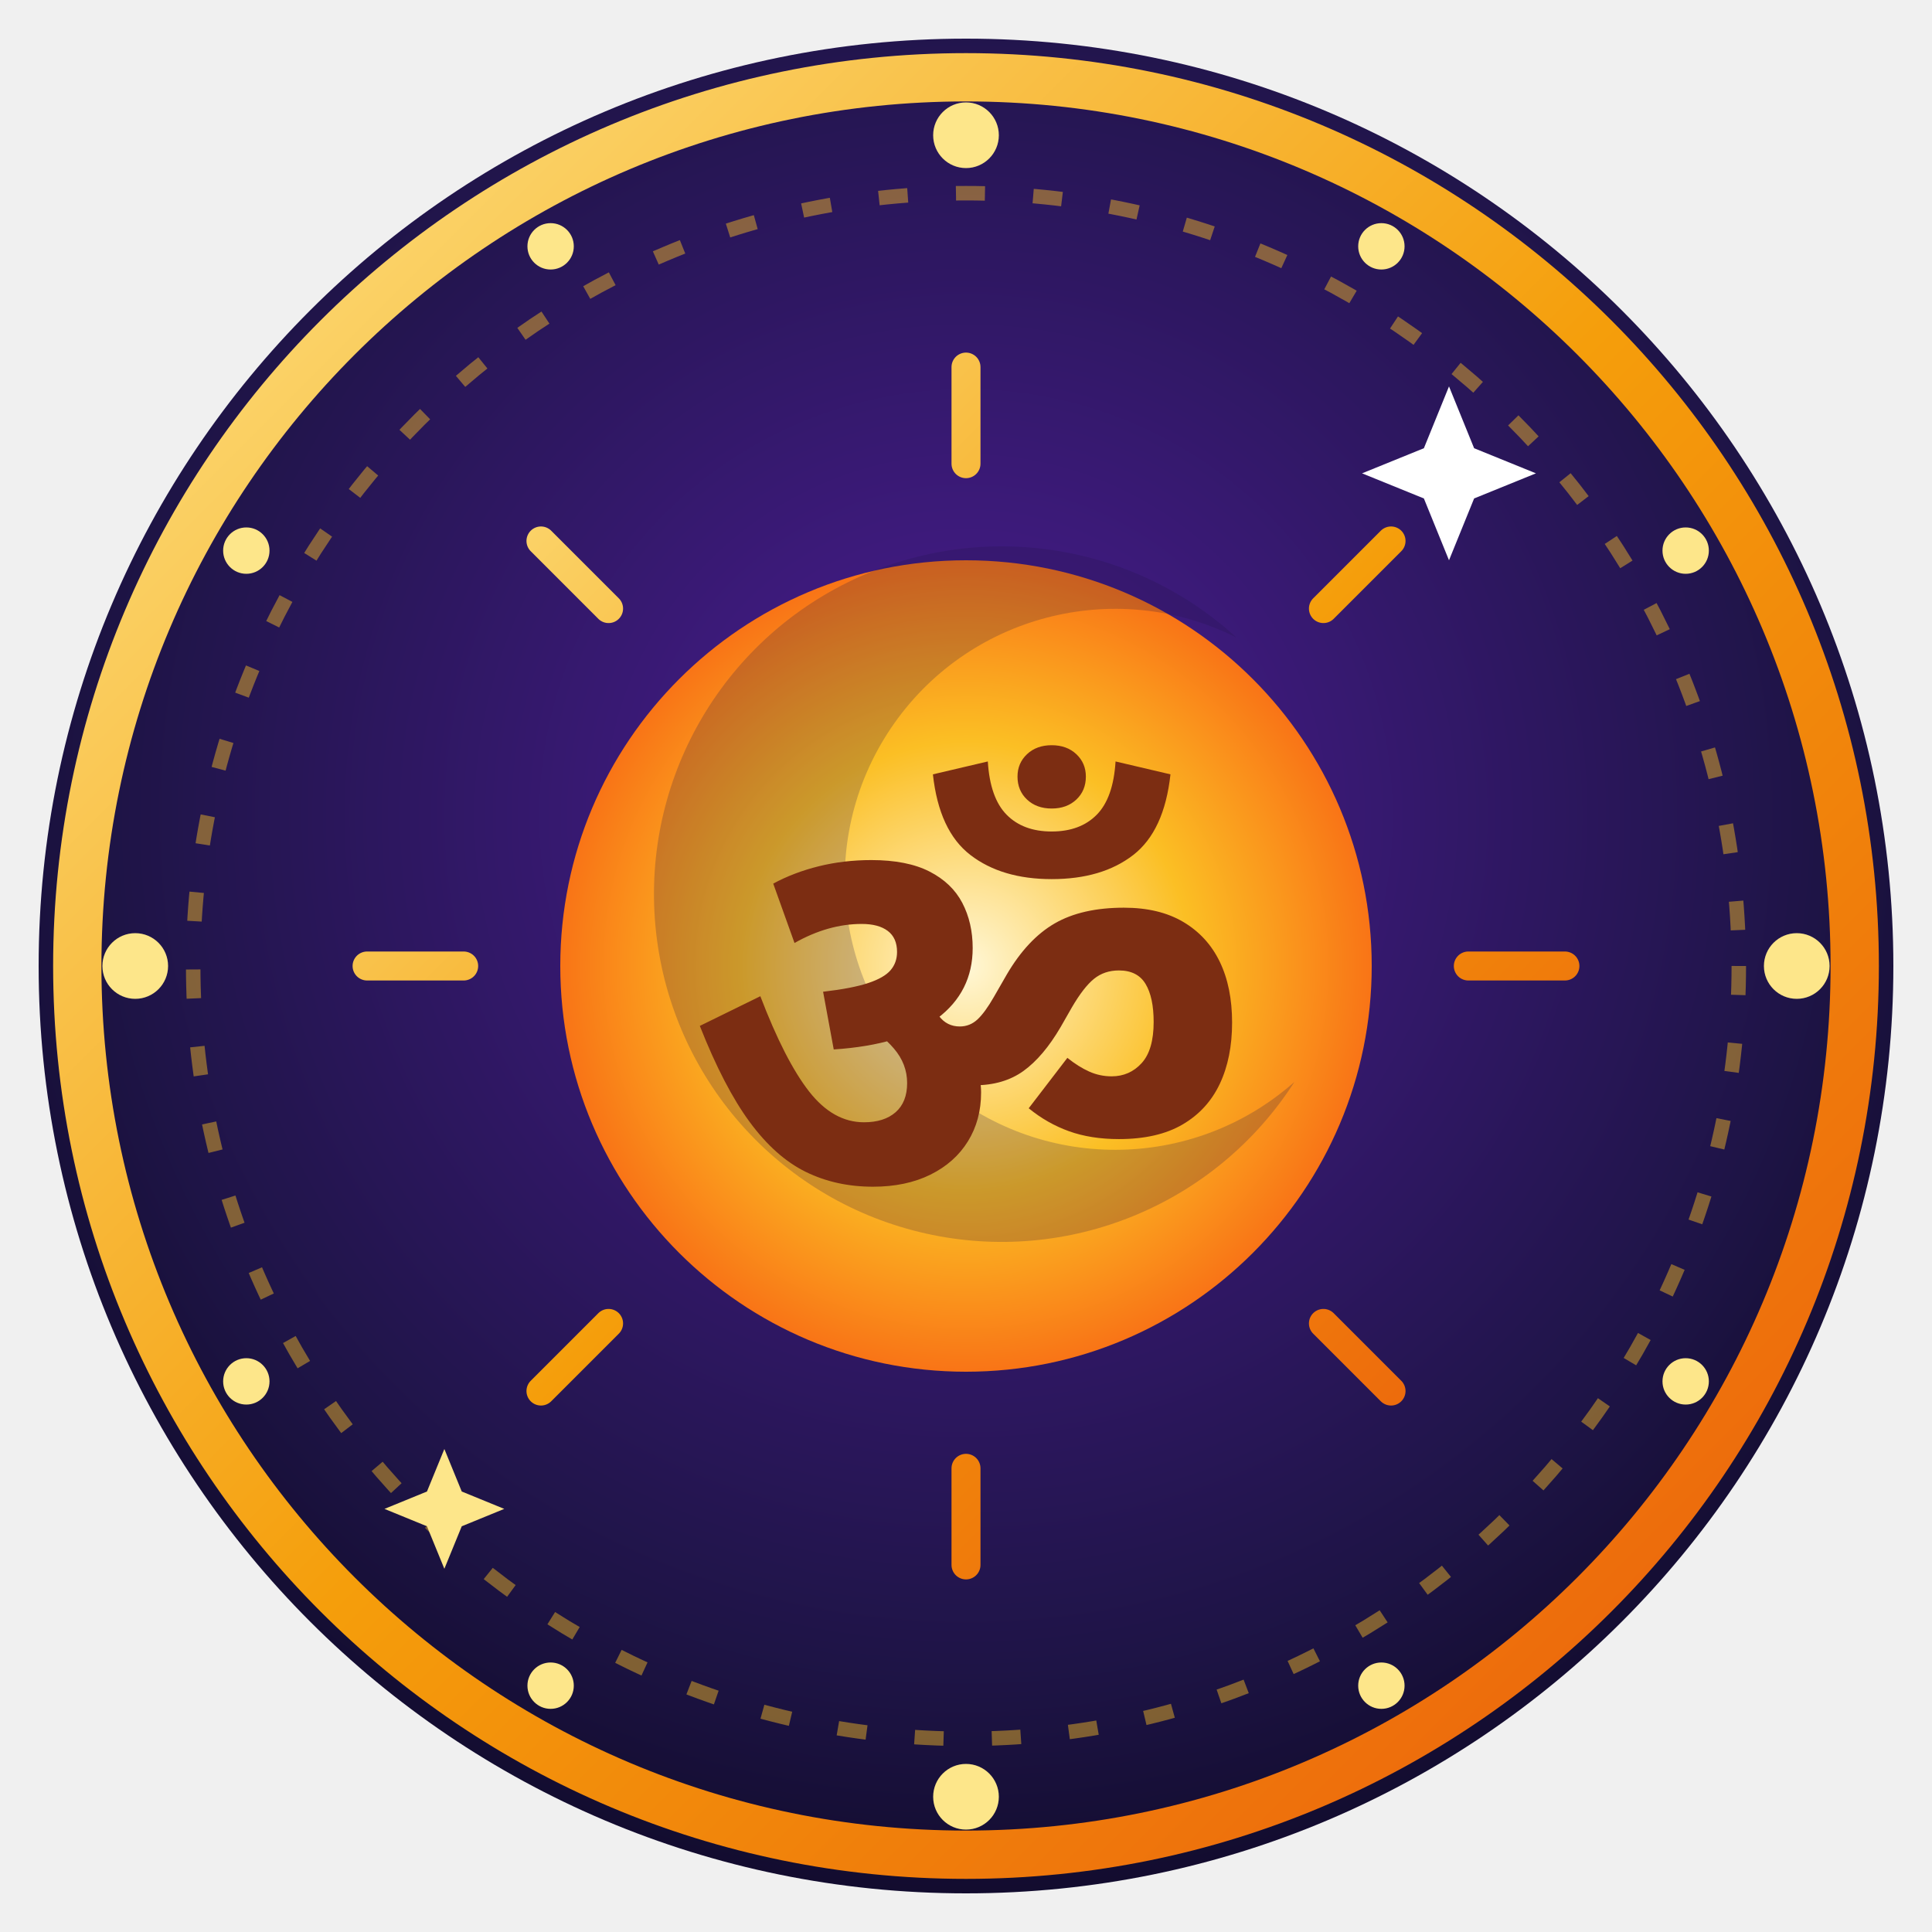
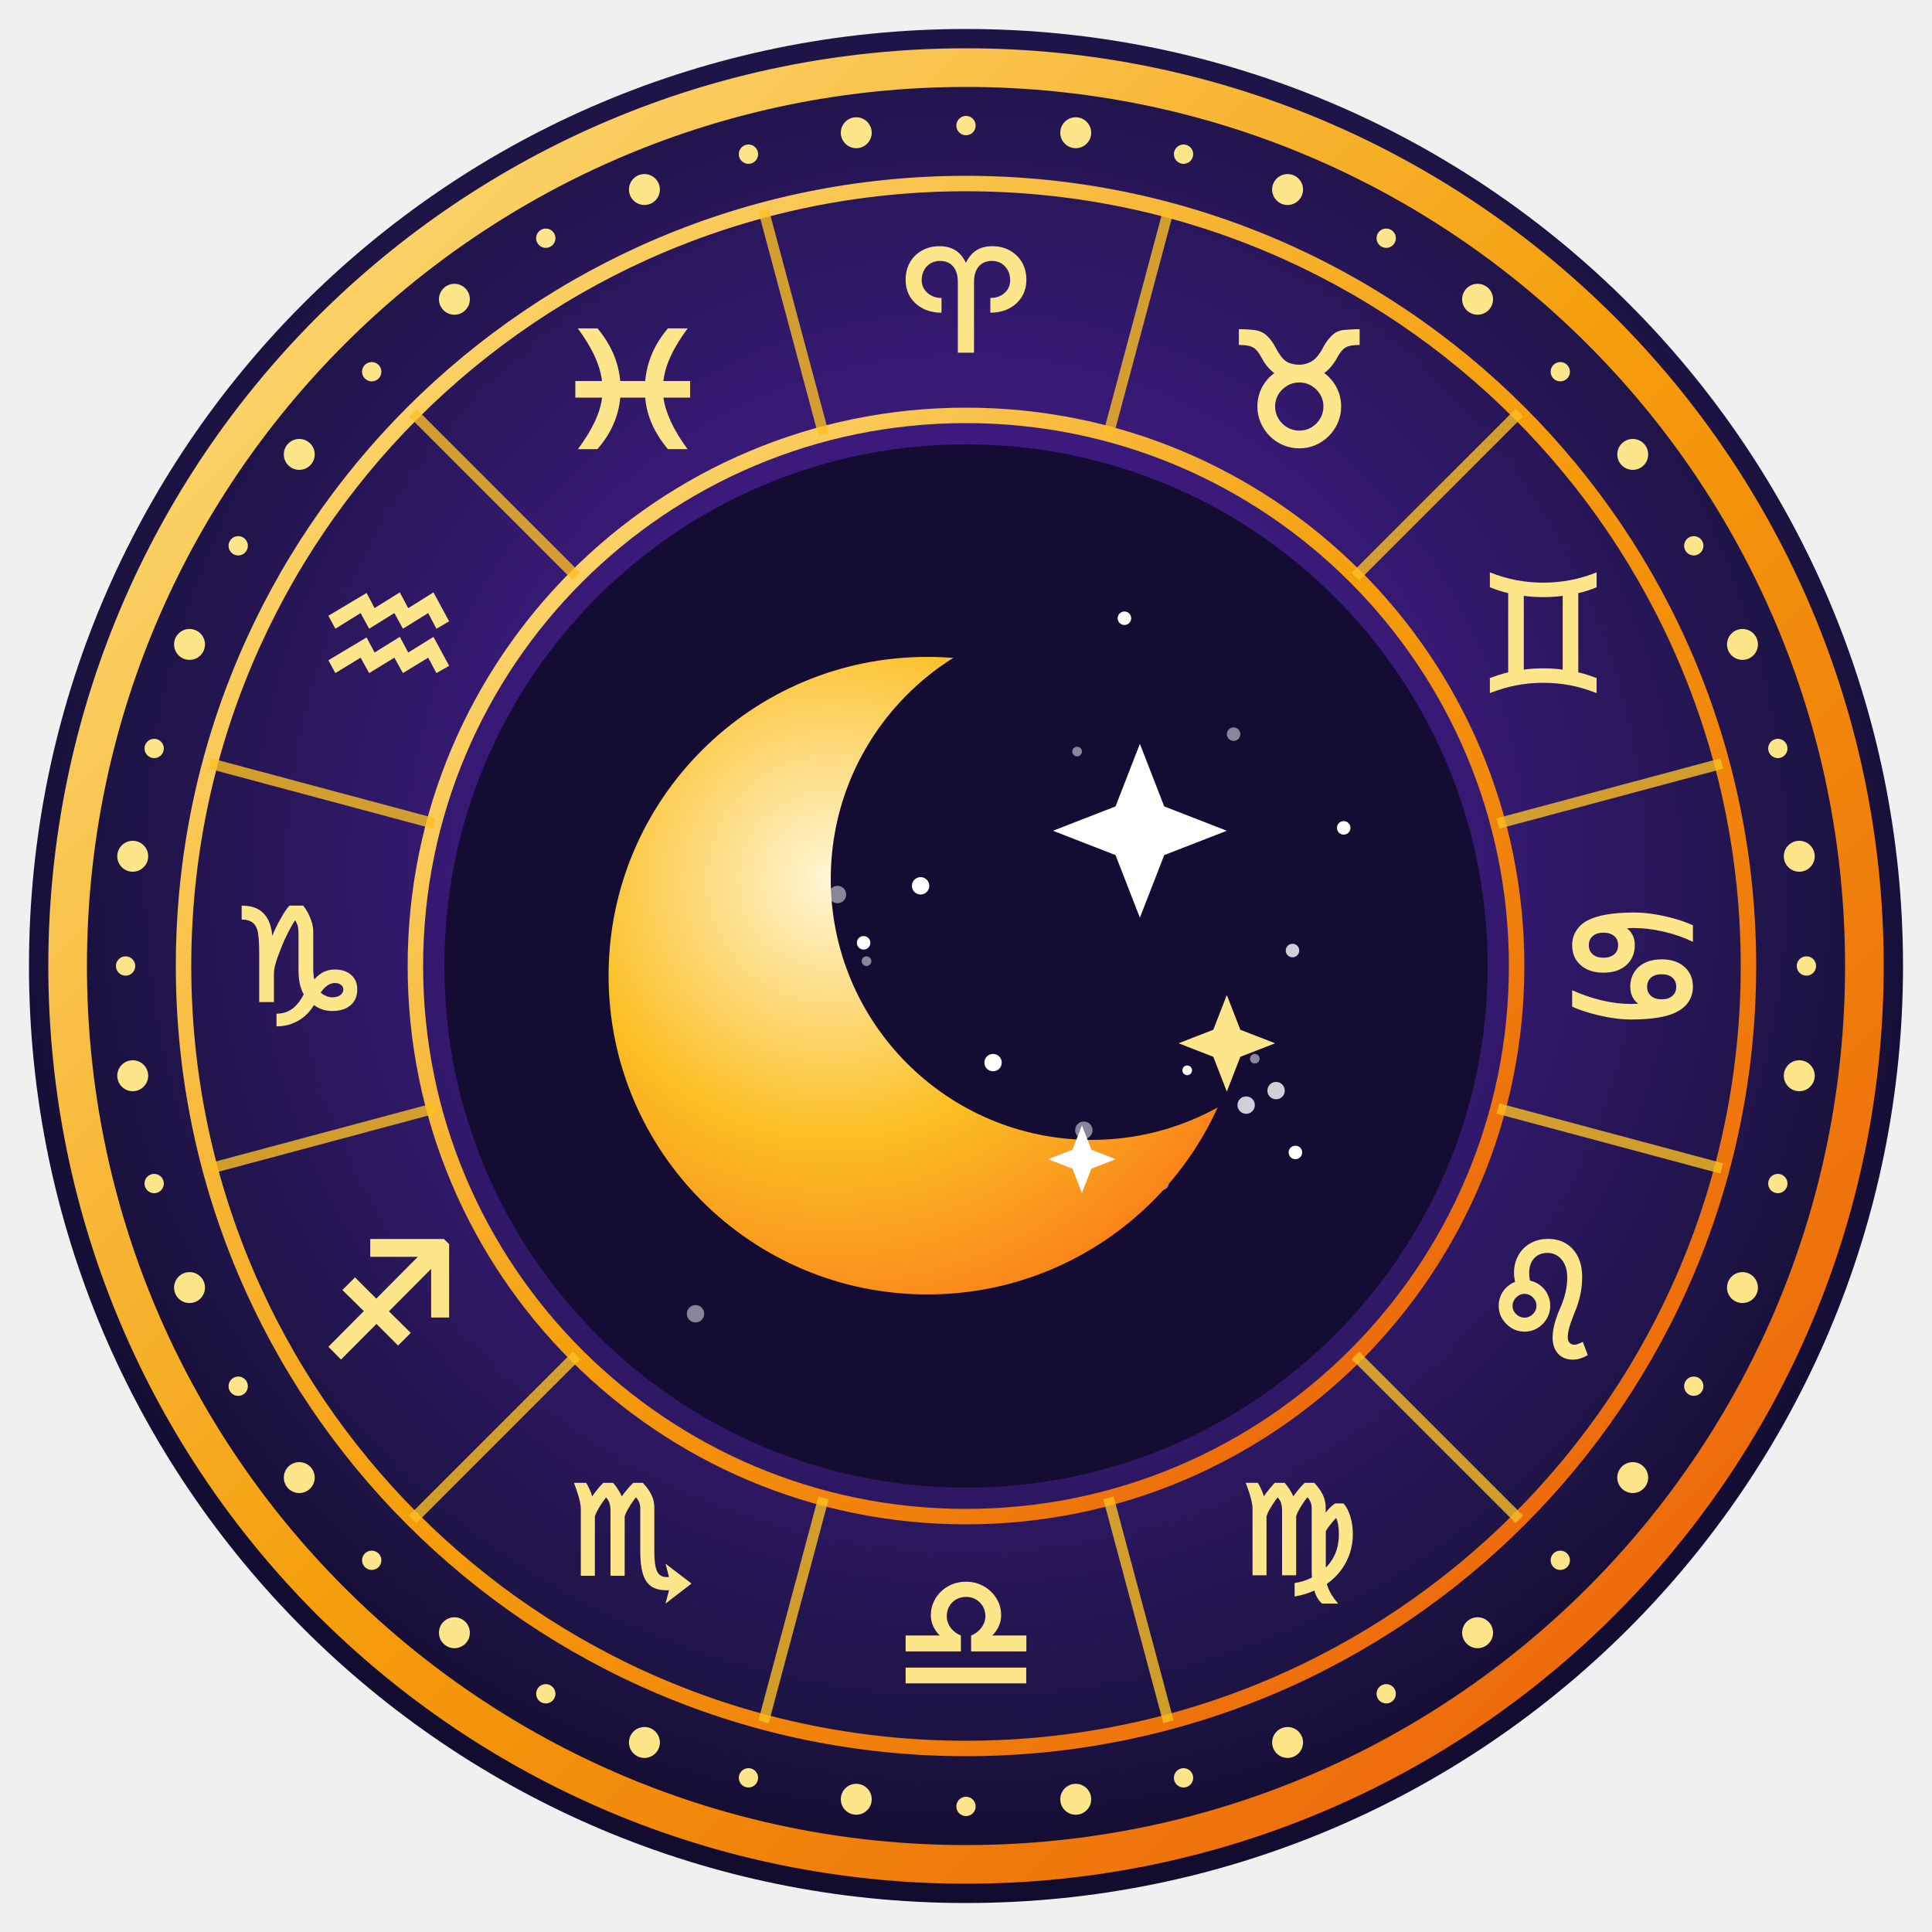
- <svg xmlns="http://www.w3.org/2000/svg" viewBox="0 0 200 200" role="img" aria-label="Astro-Shree logo">
+ <svg xmlns="http://www.w3.org/2000/svg" viewBox="0 0 200 200" role="img" aria-label="Astro Shree">
  <defs>
-     <linearGradient id="lg-gold" x1="0" y1="0" x2="1" y2="1">
+     <linearGradient id="lgag" x1="0" y1="0" x2="1" y2="1">
      <stop offset="0" stop-color="#fde68a" />
      <stop offset=".5" stop-color="#f59e0b" />
      <stop offset="1" stop-color="#ea580c" />
    </linearGradient>
-     <radialGradient id="lg-night" cx=".5" cy=".42" r=".65">
-       <stop offset="0" stop-color="#4c1d95" />
-       <stop offset=".7" stop-color="#1e1446" />
+     <radialGradient id="lgan" cx=".5" cy=".45" r=".6">
+       <stop offset="0" stop-color="#5b21b6" />
+       <stop offset=".75" stop-color="#1e1446" />
      <stop offset="1" stop-color="#0b0720" />
    </radialGradient>
-     <radialGradient id="lg-sun" cx=".5" cy=".5" r=".5">
+     <radialGradient id="lgam" cx=".35" cy=".35" r=".8">
      <stop offset="0" stop-color="#fff7d6" />
-       <stop offset=".55" stop-color="#fbbf24" />
+       <stop offset=".5" stop-color="#fbbf24" />
      <stop offset="1" stop-color="#f97316" />
    </radialGradient>
  </defs>
-   <circle cx="100" cy="100" r="96" fill="url(#lg-night)" />
-   <circle cx="100" cy="100" r="92" fill="none" stroke="url(#lg-gold)" stroke-width="5" />
-   <circle cx="100" cy="100" r="80" fill="none" stroke="#fbbf24" stroke-opacity=".45" stroke-width="1.5" stroke-dasharray="3 5" />
+   <circle cx="100" cy="100" r="97" fill="url(#lgan)" />
+   <circle cx="100" cy="100" r="93" fill="none" stroke="url(#lgag)" stroke-width="4" />
  <g fill="#fde68a">
-     <circle cx="100" cy="14" r="3.4" />
-     <circle cx="143" cy="25.5" r="2.4" />
-     <circle cx="174.5" cy="57" r="2.4" />
-     <circle cx="186" cy="100" r="3.4" />
-     <circle cx="174.5" cy="143" r="2.4" />
-     <circle cx="143" cy="174.5" r="2.4" />
-     <circle cx="100" cy="186" r="3.4" />
-     <circle cx="57" cy="174.5" r="2.4" />
-     <circle cx="25.5" cy="143" r="2.4" />
-     <circle cx="14" cy="100" r="3.4" />
-     <circle cx="25.5" cy="57" r="2.4" />
-     <circle cx="57" cy="25.5" r="2.4" />
+     <circle cx="187.00" cy="100.00" r="1" />
+     <circle cx="186.26" cy="111.36" r="1.6" />
+     <circle cx="184.04" cy="122.52" r="1" />
+     <circle cx="180.38" cy="133.29" r="1.6" />
+     <circle cx="175.34" cy="143.50" r="1" />
+     <circle cx="169.02" cy="152.96" r="1.6" />
+     <circle cx="161.52" cy="161.52" r="1" />
+     <circle cx="152.96" cy="169.02" r="1.6" />
+     <circle cx="143.50" cy="175.34" r="1" />
+     <circle cx="133.29" cy="180.38" r="1.6" />
+     <circle cx="122.52" cy="184.04" r="1" />
+     <circle cx="111.36" cy="186.26" r="1.6" />
+     <circle cx="100.00" cy="187.00" r="1" />
+     <circle cx="88.64" cy="186.26" r="1.6" />
+     <circle cx="77.48" cy="184.04" r="1" />
+     <circle cx="66.71" cy="180.38" r="1.6" />
+     <circle cx="56.50" cy="175.34" r="1" />
+     <circle cx="47.04" cy="169.02" r="1.6" />
+     <circle cx="38.48" cy="161.52" r="1" />
+     <circle cx="30.98" cy="152.96" r="1.6" />
+     <circle cx="24.66" cy="143.50" r="1" />
+     <circle cx="19.62" cy="133.29" r="1.6" />
+     <circle cx="15.96" cy="122.52" r="1" />
+     <circle cx="13.74" cy="111.36" r="1.6" />
+     <circle cx="13.00" cy="100.00" r="1" />
+     <circle cx="13.74" cy="88.64" r="1.6" />
+     <circle cx="15.96" cy="77.48" r="1" />
+     <circle cx="19.62" cy="66.71" r="1.6" />
+     <circle cx="24.66" cy="56.50" r="1" />
+     <circle cx="30.98" cy="47.04" r="1.6" />
+     <circle cx="38.48" cy="38.48" r="1" />
+     <circle cx="47.04" cy="30.98" r="1.6" />
+     <circle cx="56.50" cy="24.66" r="1" />
+     <circle cx="66.71" cy="19.62" r="1.6" />
+     <circle cx="77.48" cy="15.96" r="1" />
+     <circle cx="88.64" cy="13.74" r="1.6" />
+     <circle cx="100.00" cy="13.00" r="1" />
+     <circle cx="111.36" cy="13.74" r="1.6" />
+     <circle cx="122.52" cy="15.96" r="1" />
+     <circle cx="133.29" cy="19.62" r="1.6" />
+     <circle cx="143.50" cy="24.66" r="1" />
+     <circle cx="152.96" cy="30.98" r="1.6" />
+     <circle cx="161.52" cy="38.48" r="1" />
+     <circle cx="169.02" cy="47.04" r="1.6" />
+     <circle cx="175.34" cy="56.50" r="1" />
+     <circle cx="180.38" cy="66.71" r="1.6" />
+     <circle cx="184.04" cy="77.48" r="1" />
+     <circle cx="186.26" cy="88.64" r="1.6" />
  </g>
-   <g stroke="url(#lg-gold)" stroke-width="3" stroke-linecap="round">
-     <path d="M100 38v10M100 152v10M38 100h10M152 100h10M56 56l7 7M137 137l7 7M144 56l-7 7M63 137l-7 7" />
+   <circle cx="100" cy="100" r="81" fill="none" stroke="url(#lgag)" stroke-width="1.6" />
+   <circle cx="100" cy="100" r="57" fill="none" stroke="url(#lgag)" stroke-width="1.6" />
+   <g stroke="#fbbf24" stroke-width="1.1" stroke-opacity=".8">
+     <line x1="85.25" y1="44.94" x2="79.04" y2="21.76" />
+     <line x1="114.75" y1="44.94" x2="120.96" y2="21.76" />
+     <line x1="140.31" y1="59.69" x2="157.28" y2="42.72" />
+     <line x1="155.06" y1="85.25" x2="178.24" y2="79.04" />
+     <line x1="155.06" y1="114.75" x2="178.24" y2="120.96" />
+     <line x1="140.31" y1="140.31" x2="157.28" y2="157.28" />
+     <line x1="114.75" y1="155.06" x2="120.96" y2="178.24" />
+     <line x1="85.25" y1="155.06" x2="79.04" y2="178.24" />
+     <line x1="59.69" y1="140.31" x2="42.72" y2="157.28" />
+     <line x1="44.94" y1="114.75" x2="21.76" y2="120.96" />
+     <line x1="44.94" y1="85.25" x2="21.76" y2="79.04" />
+     <line x1="59.69" y1="59.69" x2="42.72" y2="42.72" />
  </g>
-   <circle cx="100" cy="100" r="42" fill="url(#lg-sun)" />
-   <path d="M128 66a36 36 0 1 0 6 46a28 28 0 1 1 -6 -46z" fill="#1e1446" opacity=".22" />
-   <path transform="translate(70.88 125.69) scale(0.058 -0.058)" fill="#7c2d12" d="M426 400Q440 372 454.0 353.5Q468 335 491 335Q509 335 522.5 347.5Q536 360 552 388L575 428Q612 491 660.5 519.0Q709 547 784 547Q847 547 890.0 521.5Q933 496 955.0 450.5Q977 405 977 342Q977 279 955.0 232.5Q933 186 888.5 160.0Q844 134 775 134Q725 134 686.0 148.0Q647 162 614 189L683 279Q703 263 722.0 254.5Q741 246 762 246Q794 246 815.5 269.5Q837 293 837 343Q837 387 822.5 411.0Q808 435 775 435Q749 435 730.5 420.0Q712 405 691 369L671 334Q640 281 604.5 255.5Q569 230 517 230Q489 230 460.5 243.0Q432 256 407.5 280.0Q383 304 367 337ZM333 632Q397 632 437.0 611.5Q477 591 495.5 555.5Q514 520 514 475Q514 397 451.0 349.5Q388 302 266 294L247 397Q299 403 327.5 412.5Q356 422 367.5 435.5Q379 449 379 468Q379 493 362.5 505.5Q346 518 316 518Q286 518 256.0 509.5Q226 501 196 484L158 590Q195 610 239.5 621.0Q284 632 333 632ZM529 217Q529 168 505.5 130.0Q482 92 438.5 70.5Q395 49 336 49Q270 49 216.0 75.5Q162 102 116.0 164.5Q70 227 27 336L135 389Q179 274 222.0 219.0Q265 164 320 164Q356 164 376.5 182.0Q397 200 397 234Q397 268 373.5 295.5Q350 323 309 347L373 374L416 369Q431 358 446.0 343.0Q461 328 471 312L503 294Q516 277 522.5 257.5Q529 238 529 217ZM594 781Q594 805 611.0 821.0Q628 837 655 837Q682 837 699.0 821.0Q716 805 716 781Q716 756 699.0 740.0Q682 724 655 724Q628 724 611.0 740.0Q594 756 594 781ZM867 785Q856 684 800.5 641.0Q745 598 655 598Q566 598 510.0 641.0Q454 684 443 785L541 808Q545 743 574.5 713.0Q604 683 655 683Q706 683 735.5 713.0Q765 743 769 808Z" />
-   <path d="M150 40l2.6 6.4 6.4 2.6-6.4 2.6-2.6 6.4-2.6-6.4-6.4-2.6 6.4-2.6z" fill="#fff" />
-   <path d="M46 150l1.8 4.4 4.4 1.8-4.4 1.8-1.8 4.4-1.8-4.4-4.4-1.8 4.4-1.8z" fill="#fde68a" />
+   <path fill="#fde68a" d="M99.155 36.512V29.203Q99.155 28.153 98.668 27.582Q98.181 27.011 97.282 27.011Q96.749 27.011 96.323 27.27Q95.897 27.529 95.653 27.985Q95.41 28.442 95.41 29.005Q95.41 29.538 95.684 29.949Q95.958 30.361 96.422 30.604Q96.886 30.848 97.465 30.848V32.37Q96.384 32.37 95.539 31.936Q94.694 31.502 94.222 30.734Q93.75 29.965 93.75 28.96Q93.75 27.955 94.192 27.171Q94.633 26.387 95.432 25.938Q96.232 25.488 97.252 25.488Q98.241 25.488 98.911 25.915Q99.581 26.341 99.992 27.209Q100.403 26.341 101.073 25.915Q101.743 25.488 102.733 25.488Q103.753 25.488 104.552 25.938Q105.352 26.387 105.801 27.163Q106.25 27.94 106.25 28.96Q106.25 29.965 105.77 30.734Q105.291 31.502 104.453 31.936Q103.616 32.37 102.52 32.37V30.848Q103.114 30.848 103.578 30.612Q104.042 30.376 104.309 29.957Q104.575 29.538 104.575 29.005Q104.575 28.442 104.332 27.985Q104.088 27.529 103.662 27.27Q103.235 27.011 102.687 27.011Q101.804 27.011 101.317 27.59Q100.83 28.168 100.83 29.203V36.512ZM134.5 46.412Q133.616 46.412 132.831 46.077Q132.046 45.742 131.449 45.144Q130.851 44.547 130.508 43.762Q130.164 42.977 130.164 42.077Q130.164 41.39 130.369 40.751Q130.573 40.113 130.974 39.565Q131.375 39.017 131.915 38.624Q131.506 38.314 131.187 37.929Q130.868 37.545 130.639 37.103Q130.328 36.514 130.042 36.219Q129.755 35.925 129.346 35.819Q128.937 35.712 128.25 35.712V34.076Q129.134 34.076 129.894 34.174Q130.655 34.272 131.179 34.78Q131.408 35.009 131.62 35.287Q131.833 35.565 131.997 35.892Q132.275 36.432 132.618 36.898Q132.962 37.365 133.42 37.561Q133.927 37.757 134.5 37.757Q135.056 37.757 135.563 37.52Q136.071 37.283 136.398 36.857Q136.578 36.628 136.741 36.375Q136.905 36.121 137.02 35.876Q137.347 35.254 137.87 34.739Q138.394 34.223 139.114 34.158Q139.441 34.125 139.85 34.101Q140.259 34.076 140.75 34.076V35.712Q140.079 35.712 139.67 35.819Q139.261 35.925 138.975 36.228Q138.688 36.53 138.378 37.103Q138.149 37.528 137.821 37.921Q137.494 38.314 137.085 38.624Q137.625 39.017 138.026 39.565Q138.427 40.113 138.631 40.751Q138.836 41.39 138.836 42.077Q138.836 42.977 138.492 43.762Q138.149 44.547 137.551 45.144Q136.954 45.742 136.169 46.077Q135.384 46.412 134.5 46.412ZM134.5 44.58Q135.187 44.58 135.752 44.245Q136.316 43.909 136.66 43.337Q137.003 42.764 137.003 42.077Q137.003 41.39 136.66 40.825Q136.316 40.261 135.752 39.925Q135.187 39.59 134.5 39.59Q133.829 39.59 133.257 39.925Q132.684 40.261 132.34 40.825Q131.997 41.39 131.997 42.077Q131.997 42.764 132.34 43.337Q132.684 43.909 133.257 44.245Q133.829 44.58 134.5 44.58ZM154.231 71.75V70.195Q154.75 70.002 155.216 69.854Q155.683 69.706 156.127 69.602V61.398Q155.609 61.279 155.12 61.116Q154.631 60.953 154.231 60.79V59.25Q155.55 59.783 156.934 60.05Q158.319 60.316 159.756 60.316Q162.659 60.316 165.28 59.25V60.79Q164.362 61.19 163.384 61.398V69.602Q163.843 69.706 164.31 69.854Q164.776 70.002 165.28 70.195V71.75Q163.799 71.172 162.481 70.928Q161.163 70.684 159.756 70.684Q158.378 70.684 157.045 70.928Q155.713 71.172 154.231 71.75ZM157.742 69.321Q158.215 69.247 158.726 69.217Q159.237 69.188 159.756 69.188Q160.274 69.188 160.785 69.217Q161.296 69.247 161.77 69.321V61.679Q161.281 61.753 160.77 61.783Q160.259 61.812 159.756 61.812Q159.252 61.812 158.741 61.783Q158.23 61.753 157.742 61.679ZM165.991 100.69Q164.506 100.69 163.628 99.91Q162.75 99.13 162.75 97.839Q162.75 97.029 163.163 96.361Q163.575 95.693 164.341 95.288Q165.106 94.883 166.306 94.673Q167.507 94.463 169.143 94.463Q170.118 94.463 171.221 94.635Q172.324 94.808 173.374 95.108Q174.425 95.408 175.25 95.783V97.494Q173.809 96.804 172.196 96.436Q170.583 96.068 169.143 96.068Q168.917 96.068 168.737 96.076Q168.557 96.083 168.422 96.113Q168.767 96.339 169.0 96.789Q169.233 97.239 169.233 97.839Q169.233 99.13 168.355 99.91Q167.477 100.69 165.991 100.69ZM168.857 105.537Q168.077 105.537 167.222 105.425Q166.366 105.312 165.541 105.117Q164.716 104.922 163.995 104.689Q163.275 104.457 162.75 104.202V102.506Q164.191 103.166 165.774 103.549Q167.357 103.932 168.857 103.932Q169.098 103.932 169.285 103.917Q169.473 103.902 169.593 103.887Q169.233 103.661 169.0 103.204Q168.767 102.746 168.767 102.161Q168.767 101.306 169.165 100.66Q169.563 100.015 170.298 99.662Q171.033 99.31 172.009 99.31Q173.494 99.31 174.372 100.09Q175.25 100.87 175.25 102.161Q175.25 102.956 174.852 103.616Q174.455 104.277 173.674 104.697Q172.939 105.117 171.724 105.327Q170.508 105.537 168.857 105.537ZM165.991 99.145Q166.682 99.145 167.094 98.8Q167.507 98.454 167.507 97.839Q167.507 97.239 167.094 96.894Q166.682 96.549 165.991 96.549Q165.286 96.549 164.881 96.901Q164.476 97.254 164.476 97.839Q164.476 98.454 164.888 98.8Q165.301 99.145 165.991 99.145ZM172.009 103.451Q172.714 103.451 173.119 103.099Q173.524 102.746 173.524 102.161Q173.524 101.561 173.127 101.208Q172.729 100.855 172.009 100.855Q171.303 100.855 170.906 101.208Q170.508 101.561 170.508 102.161Q170.508 102.746 170.913 103.099Q171.318 103.451 172.009 103.451ZM162.837 140.75Q161.862 140.75 161.293 140.134Q160.724 139.518 160.724 138.434Q160.724 137.825 160.92 137.073Q161.117 136.322 161.496 135.441Q161.875 134.615 162.058 133.809Q162.241 133.004 162.241 132.218Q162.241 131.446 161.977 130.884Q161.713 130.322 161.252 130.011Q160.792 129.699 160.196 129.699Q159.343 129.699 158.821 130.254Q158.3 130.81 158.3 131.785Q158.3 132.001 158.32 132.198Q158.341 132.394 158.395 132.57Q159.004 132.706 159.478 133.085Q159.952 133.464 160.216 134.006Q160.48 134.547 160.48 135.17Q160.48 135.902 160.121 136.511Q159.763 137.121 159.16 137.486Q158.557 137.852 157.826 137.852Q157.095 137.852 156.485 137.486Q155.876 137.121 155.51 136.511Q155.144 135.902 155.144 135.17Q155.144 134.615 155.354 134.128Q155.564 133.64 155.95 133.268Q156.336 132.895 156.837 132.692Q156.797 132.475 156.763 132.259Q156.729 132.042 156.729 131.798Q156.729 130.769 157.169 129.97Q157.609 129.171 158.415 128.71Q159.221 128.25 160.264 128.25Q161.333 128.25 162.126 128.738Q162.918 129.225 163.351 130.105Q163.785 130.986 163.785 132.177Q163.785 132.76 163.71 133.356Q163.636 133.952 163.433 134.663Q163.229 135.374 162.837 136.308Q162.566 136.972 162.43 137.507Q162.295 138.041 162.295 138.421Q162.295 138.8 162.485 139.003Q162.674 139.206 162.972 139.206Q163.148 139.206 163.372 139.125Q163.595 139.044 163.852 138.908L164.367 140.276Q163.961 140.52 163.575 140.635Q163.189 140.75 162.837 140.75ZM157.812 136.403Q158.151 136.403 158.429 136.233Q158.706 136.064 158.882 135.787Q159.058 135.509 159.058 135.17Q159.058 134.845 158.882 134.561Q158.706 134.277 158.429 134.107Q158.151 133.938 157.812 133.938Q157.501 133.938 157.216 134.107Q156.932 134.277 156.756 134.561Q156.58 134.845 156.58 135.17Q156.58 135.509 156.749 135.787Q156.919 136.064 157.203 136.233Q157.487 136.403 157.812 136.403ZM136.871 166.006Q136.59 165.778 136.389 165.436Q136.188 165.095 136.054 164.653Q135.599 164.867 135.089 165.021Q134.58 165.175 134.018 165.269V163.876Q134.487 163.809 134.949 163.661Q135.411 163.514 135.813 163.299Q135.8 163.139 135.793 162.971Q135.786 162.804 135.786 162.63V156.078Q135.786 155.783 135.666 155.495Q135.545 155.207 135.344 154.993Q135.223 155.14 135.069 155.348Q134.915 155.556 134.768 155.79Q134.621 156.025 134.493 156.252Q134.366 156.48 134.286 156.674Q134.205 156.869 134.178 156.989V163.072H132.718V156.279Q132.718 155.958 132.631 155.636Q132.544 155.314 132.263 155.006Q132.142 155.154 131.995 155.361Q131.847 155.569 131.7 155.803Q131.553 156.038 131.425 156.259Q131.298 156.48 131.218 156.674Q131.137 156.869 131.11 156.989V163.072H129.663V156.172Q129.663 155.891 129.583 155.502Q129.503 155.113 129.349 154.611Q129.195 154.109 128.953 153.506H130.213Q130.387 153.787 130.548 154.135Q130.708 154.484 130.842 154.899Q130.976 154.685 131.171 154.43Q131.365 154.176 131.579 153.928Q131.794 153.68 131.968 153.506H132.986Q133.267 153.814 133.509 154.202Q133.75 154.591 133.884 154.899Q134.031 154.685 134.232 154.43Q134.433 154.176 134.654 153.928Q134.875 153.68 135.063 153.506H136.054Q136.67 154.162 136.952 154.772Q137.233 155.381 137.233 156.025V156.587Q137.421 156.333 137.682 156.071Q137.943 155.81 138.211 155.636H139.082Q139.524 156.132 139.785 156.989Q140.047 157.847 140.047 158.851Q140.047 159.843 139.738 160.781Q139.43 161.719 138.841 162.522Q138.251 163.326 137.354 163.969Q137.474 164.425 137.749 164.921Q138.024 165.416 138.533 166.006ZM137.247 162.281Q137.702 161.812 138.003 161.283Q138.305 160.754 138.452 160.138Q138.6 159.521 138.6 158.851Q138.6 158.316 138.533 157.887Q138.466 157.458 138.318 157.137Q138.171 157.284 138.01 157.465Q137.849 157.646 137.702 157.84Q137.555 158.034 137.434 158.208Q137.314 158.382 137.247 158.516ZM93.75 170.955V169.309H97.283Q96.845 168.872 96.603 168.336Q96.362 167.8 96.362 167.226Q96.362 166.26 96.845 165.467Q97.328 164.675 98.158 164.207Q98.989 163.739 100.0 163.739Q101.011 163.739 101.834 164.207Q102.657 164.675 103.148 165.46Q103.638 166.245 103.638 167.226Q103.638 167.8 103.404 168.328Q103.17 168.857 102.717 169.309H106.25V170.955H100.528V169.309Q100.951 169.143 101.283 168.841Q101.615 168.54 101.812 168.139Q102.008 167.739 102.008 167.317Q102.008 166.743 101.744 166.29Q101.479 165.837 101.027 165.573Q100.574 165.309 100.015 165.309Q99.441 165.309 98.981 165.573Q98.521 165.837 98.264 166.29Q98.007 166.743 98.007 167.317Q98.007 167.739 98.196 168.139Q98.385 168.54 98.724 168.841Q99.064 169.143 99.472 169.309V170.955ZM93.75 174.261V172.631H106.235V174.261ZM68.894 166.006 69.258 164.618H68.989Q67.978 164.618 67.393 164.201Q66.807 163.783 66.544 162.901Q66.281 162.019 66.281 160.604V156.092Q66.281 155.796 66.16 155.506Q66.039 155.216 65.837 155.001Q65.716 155.149 65.561 155.358Q65.406 155.567 65.258 155.802Q65.109 156.038 64.981 156.267Q64.853 156.496 64.773 156.691Q64.692 156.887 64.665 157.008V163.123H63.197V156.294Q63.197 155.971 63.109 155.647Q63.022 155.324 62.739 155.014Q62.591 155.203 62.395 155.479Q62.2 155.755 62.025 156.052Q61.85 156.348 61.728 156.604Q61.607 156.86 61.58 157.008V163.123H60.126V156.186Q60.126 155.903 60.045 155.513Q59.964 155.122 59.809 154.617Q59.654 154.112 59.412 153.506H60.678Q60.853 153.789 61.015 154.139Q61.176 154.489 61.311 154.907Q61.446 154.691 61.641 154.435Q61.836 154.179 62.052 153.93Q62.267 153.681 62.442 153.506H63.466Q63.749 153.816 63.991 154.206Q64.234 154.597 64.369 154.907Q64.517 154.691 64.719 154.435Q64.921 154.179 65.143 153.93Q65.365 153.681 65.554 153.506H66.551Q67.17 154.166 67.453 154.779Q67.736 155.392 67.736 156.038V160.604Q67.736 161.601 67.864 162.18Q67.992 162.76 68.268 163.009Q68.544 163.258 69.002 163.258H69.258L68.894 161.871L71.588 163.931ZM35.302 140.741 33.994 139.416 37.665 135.727 35.445 133.542 36.752 132.235 38.955 134.437 43.253 130.104H38.328V128.259H45.957L46.494 128.796V136.389H44.632V131.357L40.262 135.745L42.519 137.983L41.211 139.29L38.973 137.052ZM28.623 106.25V104.936Q29.238 104.936 29.735 104.726Q30.231 104.516 30.657 104.076Q31.084 103.635 31.447 102.936Q31.14 102.391 31.021 101.776Q30.902 101.161 30.902 100.378V96.644Q30.902 96.183 30.825 95.882Q30.748 95.582 30.553 95.26Q30.371 95.526 30.133 95.952Q29.895 96.379 29.644 96.896Q29.392 97.413 29.168 97.966Q28.945 98.518 28.756 99.042Q28.567 99.567 28.462 99.993Q28.357 100.419 28.357 100.699V103.733H26.833V98.672Q26.833 97.847 26.791 97.273Q26.749 96.7 26.666 96.351Q26.498 95.735 26.092 95.463Q25.687 95.19 25.016 95.19V93.75Q25.98 93.75 26.638 94.079Q27.295 94.407 27.686 95.085Q28.078 95.763 28.19 96.84V96.882Q28.357 96.435 28.602 95.945Q28.847 95.456 29.105 95.001Q29.364 94.547 29.595 94.218Q29.826 93.89 29.965 93.75H31.378Q31.657 94.072 31.902 94.547Q32.147 95.022 32.286 95.505Q32.426 95.987 32.426 96.393V100.224Q32.426 100.573 32.454 100.881Q32.482 101.188 32.538 101.384Q33.041 100.825 33.552 100.594Q34.062 100.364 34.663 100.364Q35.712 100.364 36.348 100.916Q36.984 101.468 36.984 102.419Q36.984 103.468 36.292 104.062Q35.6 104.656 34.398 104.656Q33.852 104.656 33.412 104.516Q32.971 104.376 32.496 104.041Q32.105 104.726 31.51 105.222Q30.916 105.719 30.189 105.984Q29.462 106.25 28.623 106.25ZM34.398 103.244Q34.915 103.244 35.23 103.013Q35.544 102.782 35.544 102.419Q35.544 102.139 35.299 101.951Q35.055 101.762 34.677 101.762Q34.412 101.762 34.167 101.867Q33.922 101.971 33.678 102.188Q33.433 102.405 33.195 102.754Q33.405 102.95 33.747 103.097Q34.09 103.244 34.398 103.244ZM34.717 65.087 33.994 63.744 37.949 61.383 38.776 62.947 41.388 61.323 42.259 62.962 44.871 61.323 46.494 64.319 45.181 65.087 44.325 63.463 41.713 65.087 40.827 63.463 38.215 65.087 37.33 63.463ZM34.717 69.677 33.994 68.348 37.949 65.987 38.776 67.551 41.388 65.928 42.259 67.551 44.871 65.928 46.494 68.924 45.181 69.677 44.325 68.083 41.713 69.677 40.827 68.083 38.215 69.677 37.33 68.083ZM59.825 46.494Q60.942 44.994 61.567 43.661Q62.192 42.328 62.325 41.161H59.558V39.444H62.325Q62.158 38.178 61.542 36.836Q60.925 35.494 59.808 33.994H61.858Q62.908 35.261 63.492 36.619Q64.075 37.978 64.208 39.444H66.792Q66.925 37.944 67.508 36.594Q68.092 35.244 69.142 33.994H71.192Q70.075 35.478 69.442 36.853Q68.808 38.228 68.675 39.444H71.442V41.161H68.675Q68.842 42.344 69.467 43.686Q70.092 45.028 71.175 46.494H69.142Q68.092 45.244 67.5 43.911Q66.908 42.578 66.792 41.161H64.208Q64.075 42.611 63.492 43.944Q62.908 45.278 61.842 46.494Z" />
+   <circle cx="100" cy="100" r="54" fill="#140c33" />
+   <g fill="#fff">
+     <circle cx="112.2" cy="117.0" r="0.9" opacity="0.5" />
+     <circle cx="89.4" cy="97.6" r="0.7" opacity="1" />
+     <circle cx="89.7" cy="99.5" r="0.5" opacity="0.5" />
+     <circle cx="122.9" cy="110.8" r="0.5" opacity="1" />
+     <circle cx="111.5" cy="77.8" r="0.5" opacity="0.5" />
+     <circle cx="71.2" cy="83.5" r="0.5" opacity="1" />
+     <circle cx="129.9" cy="109.6" r="0.5" opacity="0.5" />
+     <circle cx="120.3" cy="122.5" r="0.7" opacity="0.5" />
+     <circle cx="73.2" cy="87.3" r="0.9" opacity="1" />
+     <circle cx="86.7" cy="92.6" r="0.9" opacity="0.5" />
+     <circle cx="78.1" cy="93.3" r="0.5" opacity="1" />
+     <circle cx="102.8" cy="110.0" r="0.9" opacity="1" />
+     <circle cx="90.2" cy="123.1" r="0.9" opacity="0.8" />
+     <circle cx="100.2" cy="122.5" r="0.5" opacity="1" />
+     <circle cx="134.1" cy="119.3" r="0.7" opacity="1" />
+     <circle cx="84.6" cy="123.2" r="0.7" opacity="0.8" />
+     <circle cx="129.0" cy="114.4" r="0.9" opacity="0.8" />
+     <circle cx="92.0" cy="112.2" r="0.7" opacity="0.8" />
+     <circle cx="95.3" cy="91.7" r="0.9" opacity="1" />
+     <circle cx="116.4" cy="64.0" r="0.7" opacity="1" />
+     <circle cx="78.0" cy="100.5" r="0.7" opacity="0.5" />
+     <circle cx="139.1" cy="85.7" r="0.7" opacity="1" />
+     <circle cx="132.1" cy="112.9" r="0.9" opacity="0.8" />
+     <circle cx="133.8" cy="98.4" r="0.7" opacity="0.8" />
+     <circle cx="127.7" cy="76.0" r="0.7" opacity="0.5" />
+     <circle cx="72.0" cy="136.0" r="0.9" opacity="0.5" />
+   </g>
+   <mask id="lgac">
+     <rect width="200" height="200" fill="#fff" />
+     <circle cx="113" cy="91" r="27" fill="#000" />
+   </mask>
+   <circle cx="96" cy="101" r="33" fill="url(#lgam)" mask="url(#lgac)" />
+   <path fill="#fff" d="M118 77L120.52 83.48L127 86L120.52 88.52L118 95L115.48 88.52L109 86L115.48 83.48Z" />
+   <path fill="#fde68a" d="M127 103L128.4 106.6L132 108L128.4 109.4L127 113L125.6 109.4L122 108L125.6 106.6Z" />
+   <path fill="#fff" d="M112 116.5L112.98 119.02L115.5 120L112.98 120.98L112 123.5L111.02 120.98L108.5 120L111.02 119.02Z" />
</svg>
